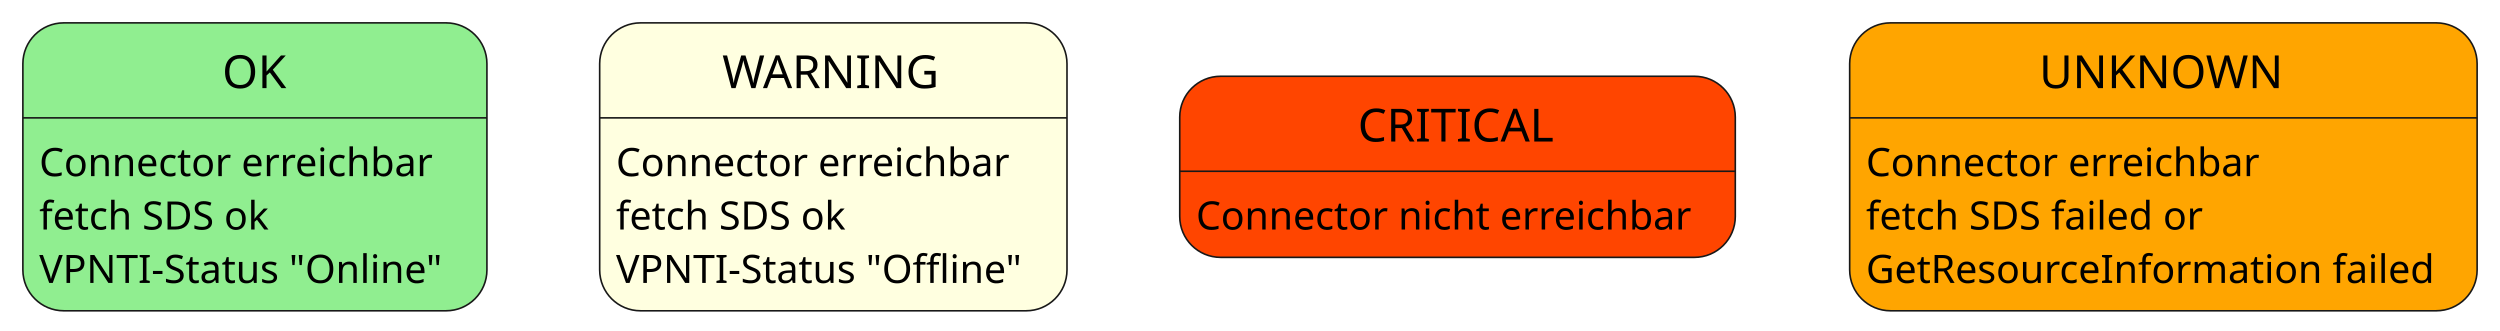
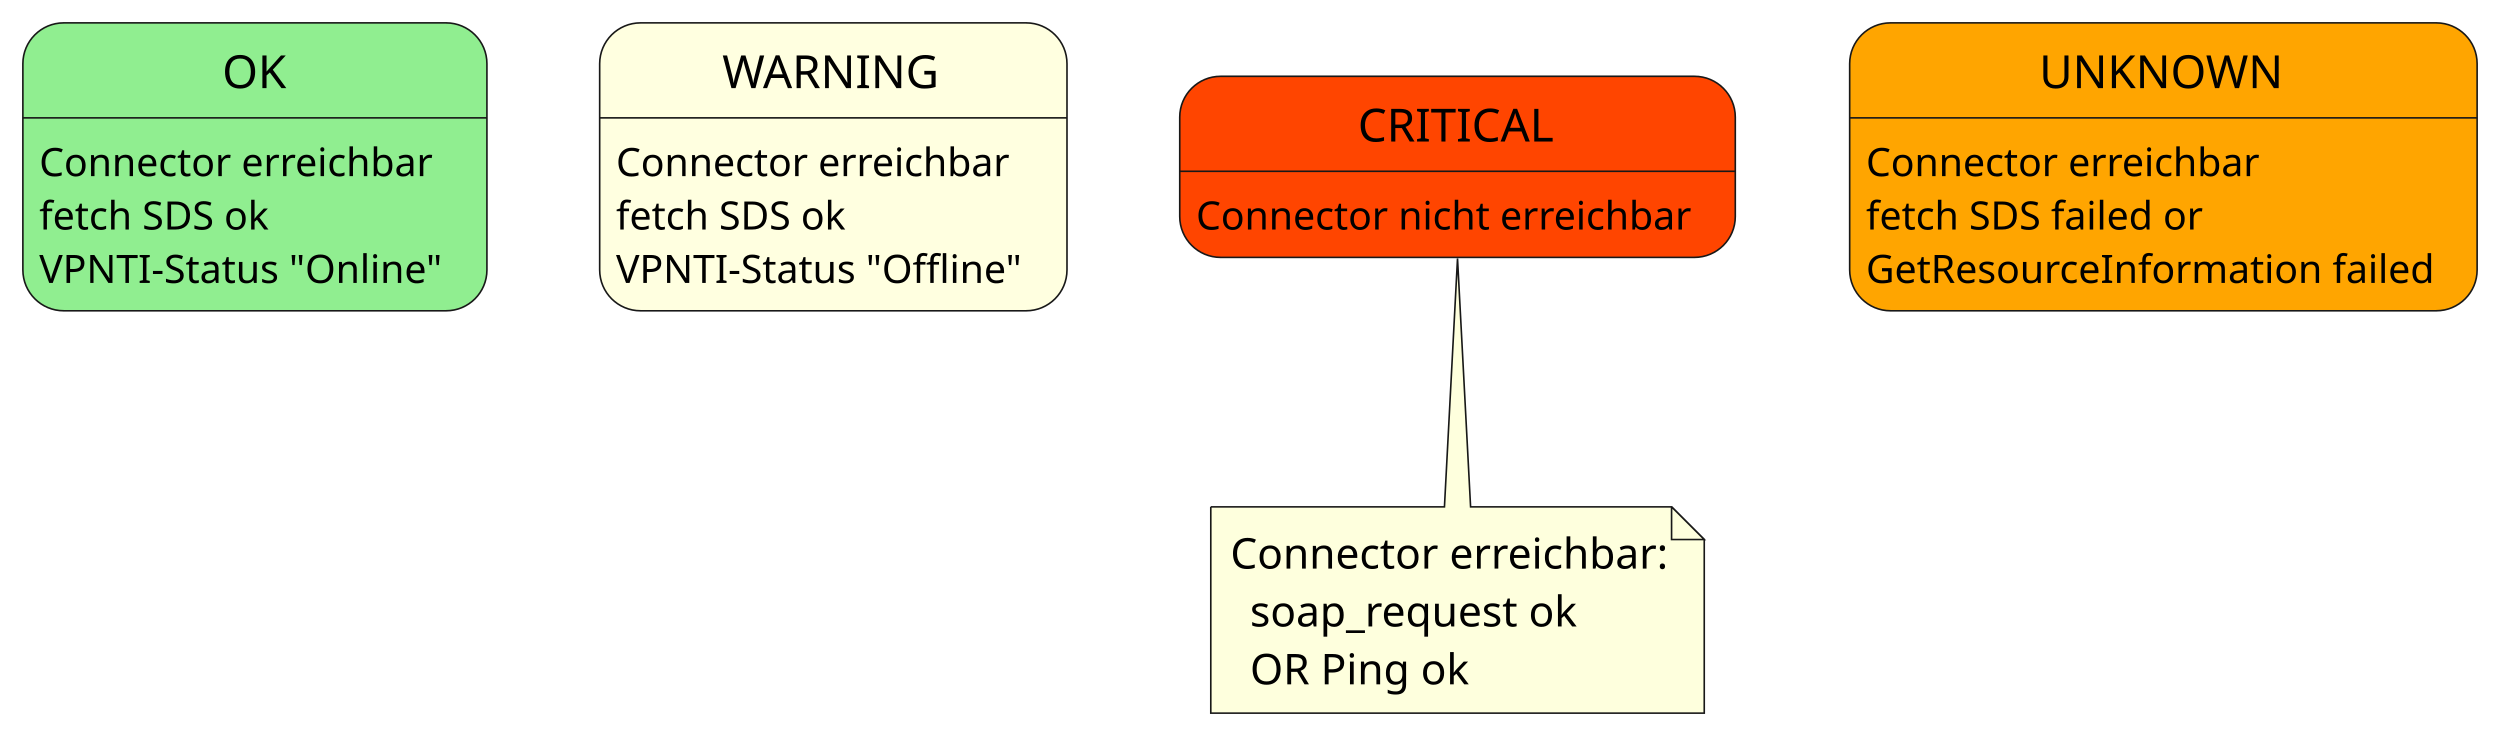
- <svg xmlns="http://www.w3.org/2000/svg" contentStyleType="text/css" height="101px" preserveAspectRatio="none" style="width:765px;height:101px;background:#FFFFFF;" version="1.1" viewBox="0 0 765 101" width="765px" zoomAndPan="magnify">
+ <svg xmlns="http://www.w3.org/2000/svg" contentStyleType="text/css" height="225px" preserveAspectRatio="none" style="width:765px;height:225px;background:#FFFFFF;" version="1.1" viewBox="0 0 765 225" width="765px" zoomAndPan="magnify">
  <defs />
  <g>
    <g id="OK">
      <rect fill="#90EE90" height="88.1" rx="12.5" ry="12.5" style="stroke:#181818;stroke-width:0.5;" width="142" x="7" y="7" />
      <line style="stroke:#181818;stroke-width:0.5;" x1="7" x2="149" y1="36.068" y2="36.068" />
      <text fill="#000000" font-family="sans-serif" font-size="14" lengthAdjust="spacing" textLength="20" x="68" y="26.966">OK</text>
      <text fill="#000000" font-family="sans-serif" font-size="12" lengthAdjust="spacing" textLength="120" x="12" y="53.896">Connector erreichbar</text>
      <text fill="#000000" font-family="sans-serif" font-size="12" lengthAdjust="spacing" textLength="70" x="12" y="70.24">fetch SDS ok</text>
      <text fill="#000000" font-family="sans-serif" font-size="12" lengthAdjust="spacing" textLength="122" x="12" y="86.584">VPNTI-Status "Online"</text>
    </g>
    <g id="WARNING">
      <rect fill="#FFFFE0" height="88.1" rx="12.5" ry="12.5" style="stroke:#181818;stroke-width:0.5;" width="143" x="183.5" y="7" />
      <line style="stroke:#181818;stroke-width:0.5;" x1="183.5" x2="326.5" y1="36.068" y2="36.068" />
      <text fill="#000000" font-family="sans-serif" font-size="14" lengthAdjust="spacing" textLength="68" x="221" y="26.966">WARNING</text>
      <text fill="#000000" font-family="sans-serif" font-size="12" lengthAdjust="spacing" textLength="120" x="188.5" y="53.896">Connector erreichbar</text>
      <text fill="#000000" font-family="sans-serif" font-size="12" lengthAdjust="spacing" textLength="70" x="188.5" y="70.24">fetch SDS ok</text>
      <text fill="#000000" font-family="sans-serif" font-size="12" lengthAdjust="spacing" textLength="123" x="188.5" y="86.584">VPNTI-Status "Offline"</text>
    </g>
    <g id="CRITICAL">
-       <rect fill="#FF4500" height="55.412" rx="12.5" ry="12.5" style="stroke:#181818;stroke-width:0.5;" width="170" x="361" y="23.34" />
-       <line style="stroke:#181818;stroke-width:0.5;" x1="361" x2="531" y1="52.408" y2="52.408" />
-       <text fill="#000000" font-family="sans-serif" font-size="14" lengthAdjust="spacing" textLength="61" x="415.5" y="43.306">CRITICAL</text>
-       <text fill="#000000" font-family="sans-serif" font-size="12" lengthAdjust="spacing" textLength="150" x="366" y="70.236">Connector nicht erreichbar</text>
+       <rect fill="#FF4500" height="55.412" rx="12.5" ry="12.5" style="stroke:#181818;stroke-width:0.5;" width="170" x="361" y="23.35" />
+       <line style="stroke:#181818;stroke-width:0.5;" x1="361" x2="531" y1="52.418" y2="52.418" />
+       <text fill="#000000" font-family="sans-serif" font-size="14" lengthAdjust="spacing" textLength="61" x="415.5" y="43.316">CRITICAL</text>
+       <text fill="#000000" font-family="sans-serif" font-size="12" lengthAdjust="spacing" textLength="150" x="366" y="70.246">Connector nicht erreichbar</text>
    </g>
    <g id="UNKNOWN">
      <rect fill="#FFA500" height="88.1" rx="12.5" ry="12.5" style="stroke:#181818;stroke-width:0.5;" width="192" x="566" y="7" />
      <line style="stroke:#181818;stroke-width:0.5;" x1="566" x2="758" y1="36.068" y2="36.068" />
      <text fill="#000000" font-family="sans-serif" font-size="14" lengthAdjust="spacing" textLength="76" x="624" y="26.966">UNKNOWN</text>
      <text fill="#000000" font-family="sans-serif" font-size="12" lengthAdjust="spacing" textLength="120" x="571" y="53.896">Connector erreichbar</text>
      <text fill="#000000" font-family="sans-serif" font-size="12" lengthAdjust="spacing" textLength="103" x="571" y="70.24">fetch SDS failed or</text>
      <text fill="#000000" font-family="sans-serif" font-size="12" lengthAdjust="spacing" textLength="172" x="571" y="86.584">GetResourceInformation failed</text>
    </g>
+     <g id="elem_GMN6">
+       <path d="M370.5,155.1 L370.5,218.218 A0,0 0 0 0 370.5,218.218 L521.5,218.218 A0,0 0 0 0 521.5,218.218 L521.5,165.1 L511.5,155.1 L450,155.1 L446,79.09 L442,155.1 L370.5,155.1 A0,0 0 0 0 370.5,155.1 " fill="#FEFFDD" style="stroke:#181818;stroke-width:0.5;" />
+       <path d="M511.5,155.1 L511.5,165.1 L521.5,165.1 L511.5,155.1 " fill="#FEFFDD" style="stroke:#181818;stroke-width:0.5;" />
+       <text fill="#000000" font-family="sans-serif" font-size="13" lengthAdjust="spacing" textLength="130" x="376.5" y="173.997">Connector erreichbar:</text>
+       <text fill="#000000" font-family="sans-serif" font-size="13" lengthAdjust="spacing" textLength="99" x="382.5" y="191.703">soap_request ok</text>
+       <text fill="#000000" font-family="sans-serif" font-size="13" lengthAdjust="spacing" textLength="66" x="382.5" y="209.409">OR Ping ok</text>
+     </g>
  </g>
</svg>
